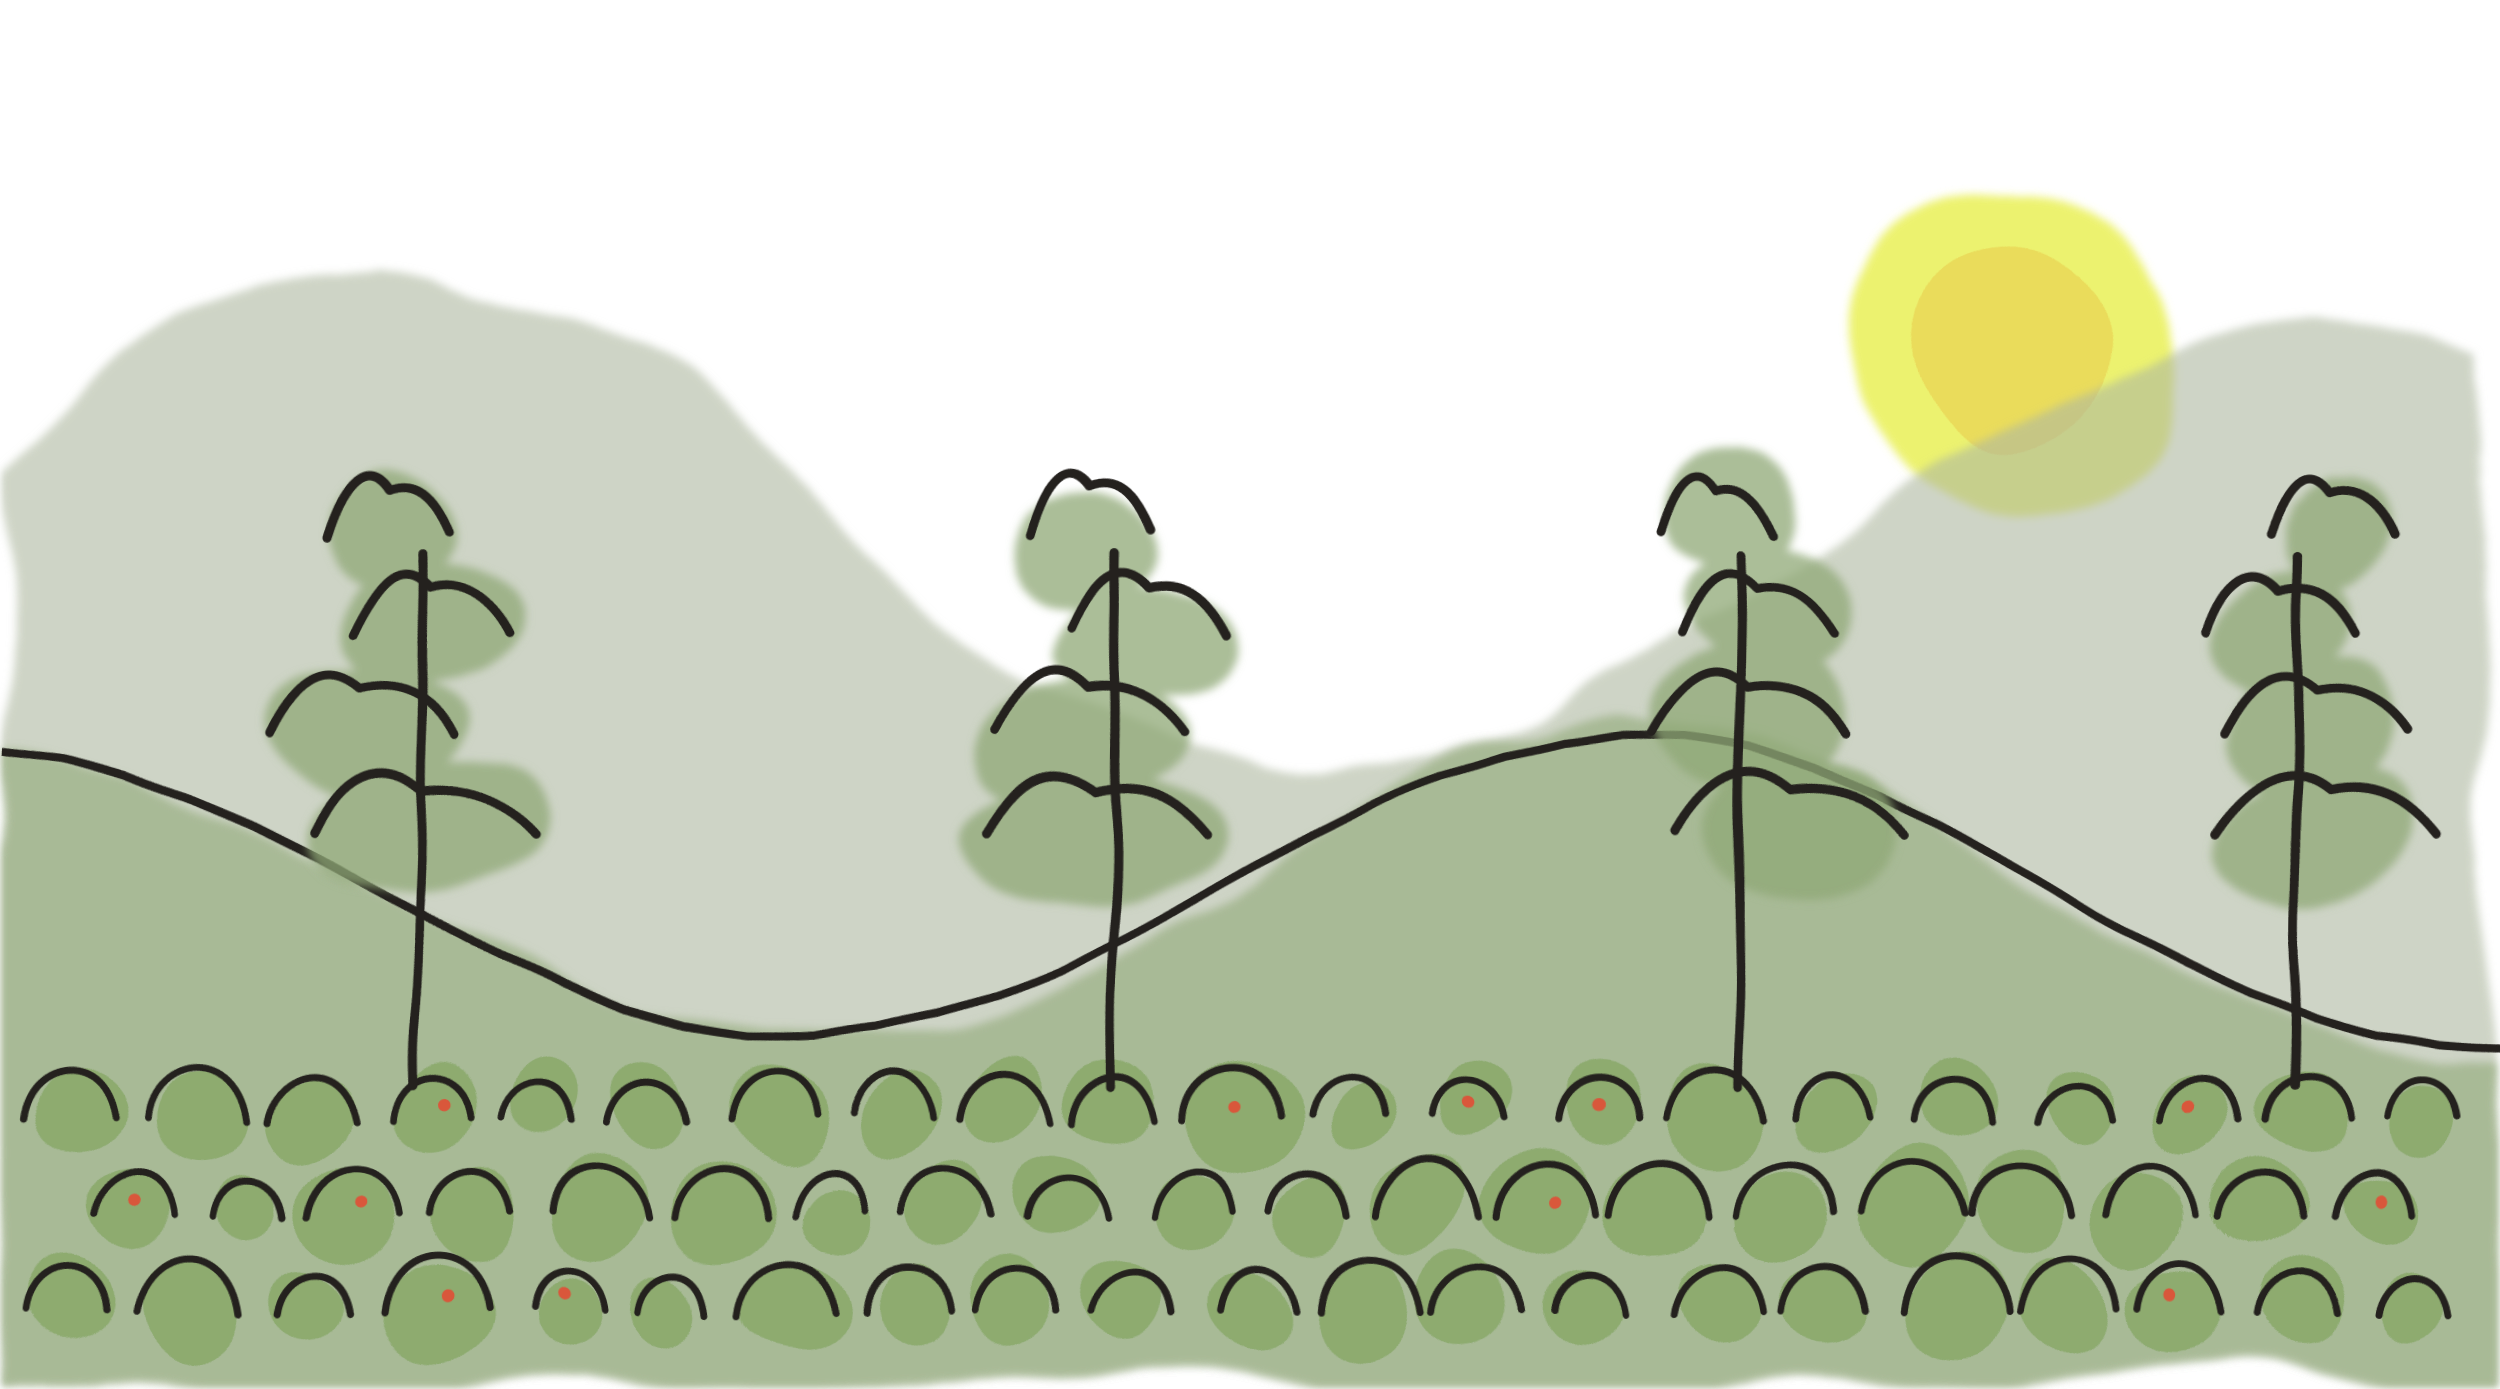
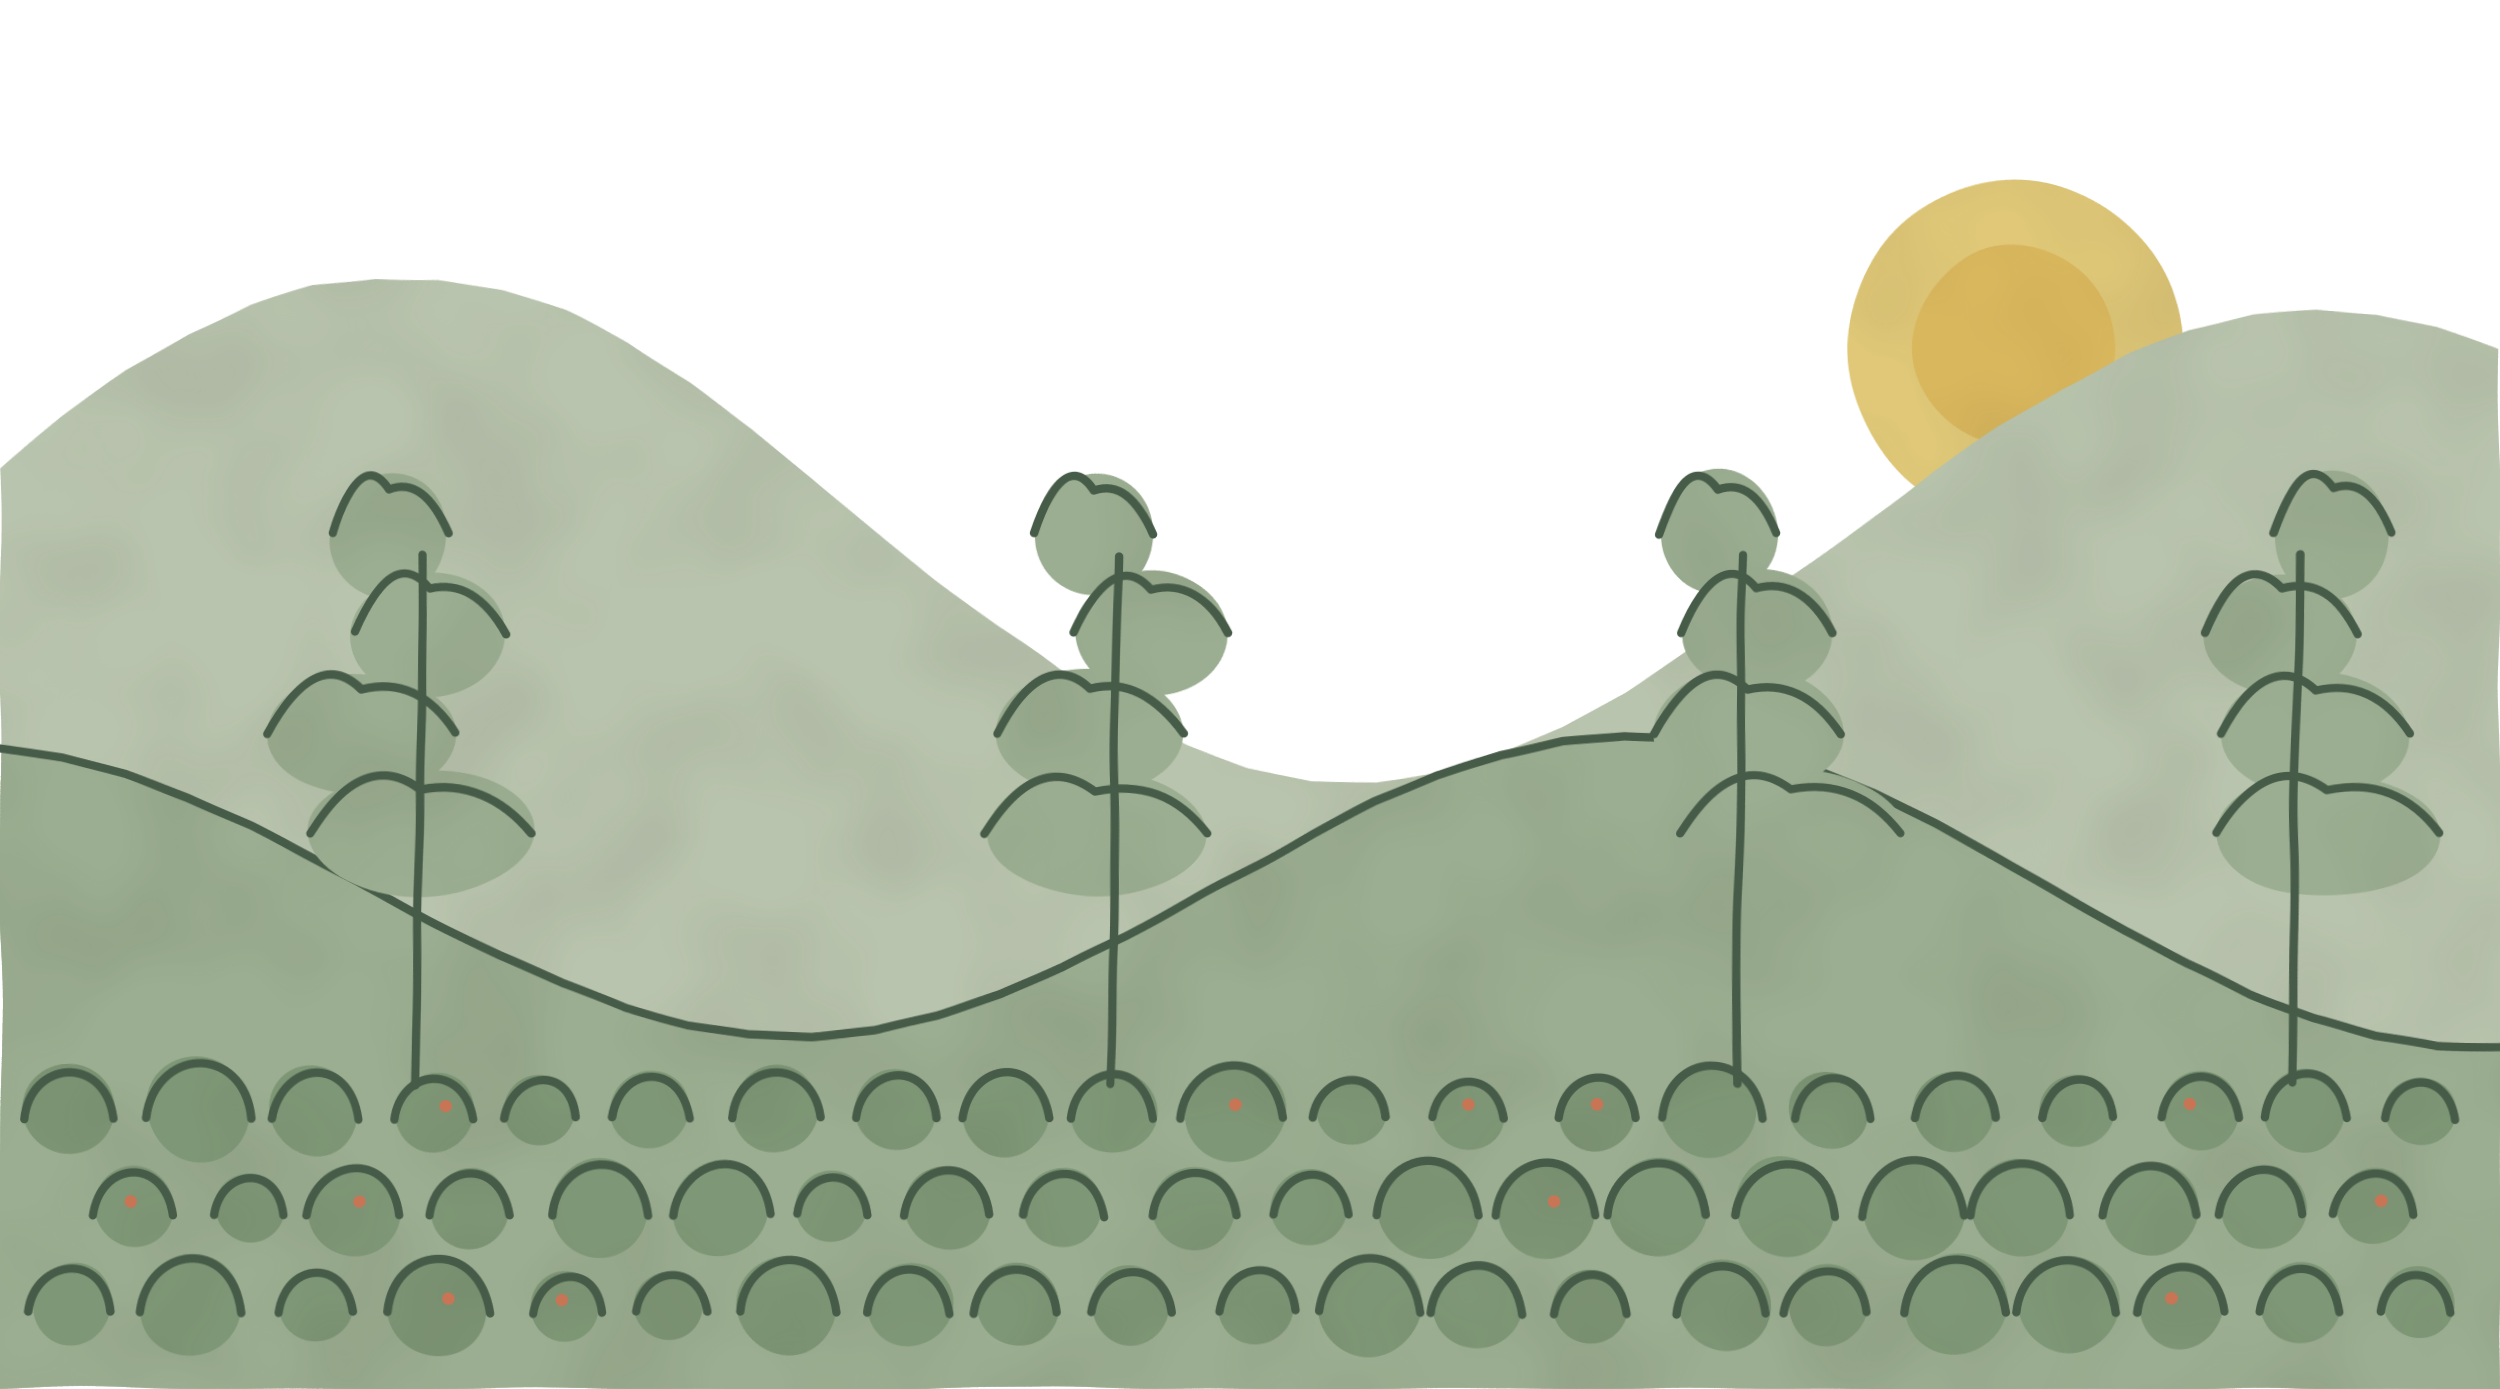
<svg xmlns="http://www.w3.org/2000/svg" viewBox="0 0 360 200" role="img" aria-label="Illustration of coorg">
  <defs>
-     <filter id="ink" x="-5%" y="-5%" width="110%" height="110%">
-       <feTurbulence type="fractalNoise" baseFrequency="0.035" numOctaves="2" seed="9" result="n" />
-       <feDisplacementMap in="SourceGraphic" in2="n" scale="2.6" xChannelSelector="R" yChannelSelector="G" />
+     <filter id="ink" x="-3%" y="-3%" width="106%" height="106%">
+       <feTurbulence type="fractalNoise" baseFrequency="0.04" numOctaves="2" seed="6" result="n" />
+       <feDisplacementMap in="SourceGraphic" in2="n" scale="1.1" xChannelSelector="R" yChannelSelector="G" />
    </filter>
-     <filter id="wash" x="-15%" y="-15%" width="130%" height="130%">
-       <feTurbulence type="fractalNoise" baseFrequency="0.018" numOctaves="3" seed="13" result="n" />
-       <feDisplacementMap in="SourceGraphic" in2="n" scale="16" xChannelSelector="R" yChannelSelector="G" result="d" />
-       <feGaussianBlur in="d" stdDeviation="0.6" />
+     <filter id="wash" x="-3%" y="-3%" width="106%" height="106%" color-interpolation-filters="sRGB">
+       <feTurbulence type="fractalNoise" baseFrequency="0.03" numOctaves="2" seed="5" result="n" />
+       <feDisplacementMap in="SourceGraphic" in2="n" scale="2.2" xChannelSelector="R" yChannelSelector="G" result="d" />
+       <feTurbulence type="fractalNoise" baseFrequency="0.05" numOctaves="2" seed="9" result="m" />
+       <feColorMatrix in="m" type="matrix" values="0 0 0 0 0.18  0 0 0 0 0.15  0 0 0 0 0.1  0.17 0 0 0 -0.065" result="mc" />
+       <feComposite in="mc" in2="d" operator="in" result="mi" />
+       <feMerge>
+         <feMergeNode in="d" />
+         <feMergeNode in="mi" />
+       </feMerge>
    </filter>
-     <filter id="wash2" x="-15%" y="-15%" width="130%" height="130%">
-       <feTurbulence type="fractalNoise" baseFrequency="0.03" numOctaves="2" seed="18" result="n" />
-       <feDisplacementMap in="SourceGraphic" in2="n" scale="9" xChannelSelector="R" yChannelSelector="G" />
+     <filter id="wash2" x="-3%" y="-3%" width="106%" height="106%" color-interpolation-filters="sRGB">
+       <feTurbulence type="fractalNoise" baseFrequency="0.03" numOctaves="2" seed="8" result="n" />
+       <feDisplacementMap in="SourceGraphic" in2="n" scale="2.2" xChannelSelector="R" yChannelSelector="G" result="d" />
+       <feTurbulence type="fractalNoise" baseFrequency="0.05" numOctaves="2" seed="12" result="m" />
+       <feColorMatrix in="m" type="matrix" values="0 0 0 0 0.18  0 0 0 0 0.15  0 0 0 0 0.1  0.17 0 0 0 -0.065" result="mc" />
+       <feComposite in="mc" in2="d" operator="in" result="mi" />
+       <feMerge>
+         <feMergeNode in="d" />
+         <feMergeNode in="mi" />
+       </feMerge>
    </filter>
  </defs>
-   <g filter="url(#wash)" opacity="0.85" fill="#E9F056">
+   <g filter="url(#wash)" opacity="1" fill="#E0C878">
    <circle cx="290" cy="50" r="24" />
  </g>
-   <g filter="url(#wash2)" opacity="0.5" fill="#E8C547">
+   <g filter="url(#wash2)" opacity="1" fill="#D9B75D">
    <circle cx="290" cy="50" r="14.4" />
  </g>
-   <g filter="url(#wash)" opacity="0.6" fill="#AEB8A0">
+   <g filter="url(#wash)" opacity="1" fill="#B9C4AE">
    <path d="M0.0,67.4 L9.0,60.3 L18.0,53.8 L27.0,48.3 L36.0,44.1 L45.0,41.2 L54.0,39.9 L63.0,40.1 L72.0,41.8 L81.0,45.0 L90.0,49.5 L99.0,55.1 L108.0,61.6 L117.0,68.7 L126.0,76.1 L135.0,83.5 L144.0,90.5 L153.0,97.0 L162.0,102.5 L171.0,107.0 L180.0,110.1 L189.0,111.9 L198.0,112.2 L207.0,111.0 L216.0,108.5 L225.0,104.7 L234.0,99.8 L243.0,94.0 L252.0,87.5 L261.0,80.8 L270.0,73.9 L279.0,67.3 L288.0,61.2 L297.0,55.8 L306.0,51.3 L315.0,48.0 L324.0,45.9 L333.0,45.1 L342.0,45.6 L351.0,47.3 L360.0,50.3 L360.0,200.0 L0.0,200.0 Z" />
  </g>
-   <g filter="url(#wash)" opacity="0.6" fill="#8FA876">
+   <g filter="url(#wash)" opacity="1" fill="#9BAE91">
    <path d="M0.0,107.8 L9.0,109.2 L18.0,111.6 L27.0,114.9 L36.0,118.9 L45.0,123.5 L54.0,128.3 L63.0,133.1 L72.0,137.7 L81.0,141.8 L90.0,145.2 L99.0,147.6 L108.0,149.0 L117.0,149.3 L126.0,148.4 L135.0,146.3 L144.0,143.3 L153.0,139.4 L162.0,134.9 L171.0,130.0 L180.0,124.9 L189.0,120.0 L198.0,115.5 L207.0,111.7 L216.0,108.7 L225.0,106.7 L234.0,105.9 L243.0,106.3 L252.0,107.9 L261.0,110.6 L270.0,114.2 L279.0,118.6 L288.0,123.5 L297.0,128.7 L306.0,133.9 L315.0,138.8 L324.0,143.1 L333.0,146.6 L342.0,149.2 L351.0,150.6 L360.0,150.7 L360.0,200.0 L0.0,200.0 Z" />
  </g>
-   <g filter="url(#ink)" fill="none" stroke="#24211E" stroke-width="1.2" stroke-linecap="round" stroke-linejoin="round">
-     <path d="M0.0,107.8 L9.0,109.2 L18.0,111.6 L27.0,114.9 L36.0,118.9 L45.0,123.5 L54.0,128.3 L63.0,133.1 L72.0,137.7 L81.0,141.8 L90.0,145.2 L99.0,147.6 L108.0,149.0 L117.0,149.3 L126.0,148.4 L135.0,146.3 L144.0,143.3 L153.0,139.4 L162.0,134.9 L171.0,130.0 L180.0,124.9 L189.0,120.0 L198.0,115.5 L207.0,111.7 L216.0,108.7 L225.0,106.7 L234.0,105.9 L243.0,106.3 L252.0,107.9 L261.0,110.6 L270.0,114.2 L279.0,118.6 L288.0,123.5 L297.0,128.7 L306.0,133.9 L315.0,138.8 L324.0,143.1 L333.0,146.6 L342.0,149.2 L351.0,150.6 L360.0,150.7" />
-   </g>
-   <g filter="url(#wash2)" opacity="0.65" fill="#7FA35B">
+   <g filter="url(#ink)" fill="none" stroke="#465C48" data-line="detail" stroke-width="1.2" stroke-linecap="round" stroke-linejoin="round">
+     <path d="M0.0,107.8 L9.0,109.2 L18.0,111.6 L27.0,114.9 L36.0,118.9 L45.0,123.5 L54.0,128.3 L63.0,133.1 L72.0,137.7 L81.0,141.8 L90.0,145.2 L99.0,147.6 L108.0,149.0 L117.0,149.3 L126.0,148.4 L135.0,146.3 L144.0,143.3 L153.0,139.4 L162.0,134.9 L171.0,130.0 L180.0,124.9 L189.0,120.0 L198.0,115.5 L207.0,111.7 L216.0,108.7 L225.0,106.7 L234.0,105.9 L243.0,106.3 L252.0,107.9 L261.0,110.6 L270.0,114.2 L279.0,118.6 L288.0,123.5 L297.0,128.7 L306.0,133.9 L315.0,138.8 L324.0,143.1 L333.0,146.6 L342.0,149.2 L351.0,150.6 L360.0,150.7" vector-effect="non-scaling-stroke" />
+   </g>
+   <g filter="url(#wash2)" opacity="1" fill="#7E9776">
    <circle cx="10.0" cy="160.0" r="6.5" />
    <circle cx="28.6" cy="160.0" r="7.5" />
    <circle cx="45.2" cy="160.0" r="6.3" />
    <circle cx="62.6" cy="160.0" r="5.7" />
    <circle cx="77.8" cy="160.0" r="5.1" />
    <circle cx="93.5" cy="160.0" r="5.6" />
    <circle cx="111.6" cy="160.0" r="6.3" />
    <circle cx="129.0" cy="160.0" r="5.8" />
    <circle cx="144.8" cy="160.0" r="6.3" />
    <circle cx="160.3" cy="160.0" r="6.1" />
    <circle cx="177.6" cy="160.0" r="7.3" />
    <circle cx="194.4" cy="160.0" r="5.1" />
    <circle cx="211.3" cy="160.0" r="5.1" />
    <circle cx="229.9" cy="160.0" r="5.6" />
    <circle cx="246.4" cy="160.0" r="7.1" />
    <circle cx="263.8" cy="160.0" r="5.5" />
    <circle cx="281.6" cy="160.0" r="5.8" />
    <circle cx="299.0" cy="160.0" r="5.2" />
    <circle cx="316.7" cy="160.0" r="5.6" />
    <circle cx="331.9" cy="160.0" r="6.0" />
    <circle cx="348.5" cy="160.0" r="5.0" />
    <circle cx="19.0" cy="174.0" r="5.8" />
    <circle cx="35.8" cy="174.0" r="5.0" />
    <circle cx="50.8" cy="174.0" r="6.7" />
    <circle cx="67.7" cy="174.0" r="5.8" />
    <circle cx="86.5" cy="174.0" r="7.0" />
    <circle cx="103.9" cy="174.0" r="6.9" />
    <circle cx="119.8" cy="174.0" r="5.1" />
    <circle cx="136.4" cy="174.0" r="6.2" />
    <circle cx="153.2" cy="174.0" r="5.8" />
    <circle cx="172.1" cy="174.0" r="6.0" />
    <circle cx="188.7" cy="174.0" r="5.4" />
    <circle cx="205.5" cy="174.0" r="7.3" />
    <circle cx="222.5" cy="174.0" r="7.2" />
    <circle cx="238.7" cy="174.0" r="7.1" />
    <circle cx="257.0" cy="174.0" r="7.1" />
    <circle cx="275.5" cy="174.0" r="7.4" />
    <circle cx="290.9" cy="174.0" r="7.1" />
    <circle cx="309.5" cy="174.0" r="6.7" />
    <circle cx="325.7" cy="174.0" r="6.2" />
    <circle cx="341.9" cy="174.0" r="5.6" />
    <circle cx="10.0" cy="188.0" r="5.9" />
    <circle cx="27.5" cy="188.0" r="7.3" />
    <circle cx="45.5" cy="188.0" r="5.3" />
    <circle cx="62.9" cy="188.0" r="7.3" />
    <circle cx="81.6" cy="188.0" r="5.0" />
    <circle cx="96.7" cy="188.0" r="5.0" />
    <circle cx="113.6" cy="188.0" r="7.1" />
    <circle cx="130.9" cy="188.0" r="5.9" />
    <circle cx="146.2" cy="188.0" r="6.0" />
    <circle cx="162.8" cy="188.0" r="5.7" />
    <circle cx="180.9" cy="188.0" r="5.4" />
    <circle cx="197.2" cy="188.0" r="7.4" />
    <circle cx="212.6" cy="188.0" r="6.5" />
    <circle cx="228.9" cy="188.0" r="5.3" />
    <circle cx="247.8" cy="188.0" r="6.5" />
    <circle cx="262.8" cy="188.0" r="5.9" />
    <circle cx="281.6" cy="188.0" r="7.4" />
    <circle cx="297.7" cy="188.0" r="7.2" />
    <circle cx="314.0" cy="188.0" r="6.2" />
    <circle cx="331.2" cy="188.0" r="5.8" />
    <circle cx="348.1" cy="188.0" r="5.1" />
  </g>
-   <g filter="url(#ink)" fill="none" stroke="#24211E" stroke-width="1.0" stroke-linecap="round" stroke-linejoin="round">
-     <path d="M3.5,161.0 c1,-8.4 11.6,-9.7 12.9,0" />
-     <path d="M21.1,161.0 c1,-9.7 13.4,-11.2 14.9,0" />
-     <path d="M38.9,161.0 c1,-8.2 11.4,-9.5 12.7,0" />
-     <path d="M56.9,161.0 c1,-7.4 10.2,-8.5 11.4,0" />
-     <circle cx="64.4" cy="159.0" r="0.9" fill="#D9573B" stroke="none" />
-     <path d="M72.7,161.0 c1,-6.6 9.1,-7.6 10.1,0" />
-     <path d="M87.9,161.0 c1,-7.3 10.1,-8.4 11.2,0" />
-     <path d="M105.3,161.0 c1,-8.2 11.4,-9.5 12.6,0" />
-     <path d="M123.1,161.0 c1,-7.6 10.5,-8.8 11.7,0" />
-     <path d="M138.5,161.0 c1,-8.2 11.3,-9.4 12.6,0" />
-     <path d="M154.2,161.0 c1,-7.9 10.9,-9.1 12.1,0" />
-     <path d="M170.3,161.0 c1,-9.5 13.1,-10.9 14.6,0" />
-     <circle cx="178.1" cy="159.0" r="0.9" fill="#D9573B" stroke="none" />
-     <path d="M189.2,161.0 c1,-6.7 9.2,-7.7 10.3,0" />
-     <path d="M206.2,161.0 c1,-6.6 9.1,-7.6 10.2,0" />
-     <circle cx="211.4" cy="159.0" r="0.9" fill="#D9573B" stroke="none" />
-     <path d="M224.3,161.0 c1,-7.2 10.0,-8.3 11.1,0" />
-     <circle cx="229.8" cy="159.0" r="0.9" fill="#D9573B" stroke="none" />
-     <path d="M239.3,161.0 c1,-9.3 12.9,-10.7 14.3,0" />
-     <path d="M258.3,161.0 c1,-7.2 9.9,-8.3 11.0,0" />
-     <path d="M275.8,161.0 c1,-7.5 10.4,-8.6 11.5,0" />
-     <path d="M293.8,161.0 c1,-6.7 9.3,-7.7 10.3,0" />
-     <path d="M311.1,161.0 c1,-7.3 10.0,-8.4 11.2,0" />
-     <circle cx="315.2" cy="159.0" r="0.9" fill="#D9573B" stroke="none" />
-     <path d="M326.0,161.0 c1,-7.8 10.8,-9.0 12.0,0" />
-     <path d="M343.5,161.0 c1,-6.5 9.1,-7.5 10.1,0" />
-     <path d="M13.2,175.0 c1,-7.6 10.5,-8.8 11.7,0" />
-     <circle cx="18.8" cy="173.0" r="0.9" fill="#D9573B" stroke="none" />
-     <path d="M30.8,175.0 c1,-6.6 9.1,-7.6 10.1,0" />
-     <path d="M44.2,175.0 c1,-8.6 12.0,-10.0 13.3,0" />
-     <circle cx="51.7" cy="173.0" r="0.9" fill="#D9573B" stroke="none" />
-     <path d="M61.9,175.0 c1,-7.5 10.4,-8.6 11.5,0" />
-     <path d="M79.5,175.0 c1,-9.1 12.6,-10.5 13.9,0" />
-     <path d="M97.0,175.0 c1,-9.0 12.4,-10.4 13.8,0" />
-     <path d="M114.7,175.0 c1,-6.6 9.2,-7.6 10.2,0" />
-     <path d="M130.2,175.0 c1,-8.1 11.2,-9.3 12.4,0" />
-     <path d="M147.4,175.0 c1,-7.5 10.4,-8.7 11.6,0" />
-     <path d="M166.1,175.0 c1,-7.7 10.7,-8.9 11.9,0" />
-     <path d="M183.3,175.0 c1,-7.0 9.7,-8.1 10.8,0" />
-     <path d="M198.2,175.0 c1,-9.5 13.1,-11.0 14.6,0" />
-     <path d="M215.3,175.0 c1,-9.4 13.0,-10.8 14.5,0" />
-     <circle cx="223.8" cy="173.0" r="0.9" fill="#D9573B" stroke="none" />
-     <path d="M231.6,175.0 c1,-9.2 12.8,-10.6 14.2,0" />
-     <path d="M249.9,175.0 c1,-9.2 12.8,-10.7 14.2,0" />
-     <path d="M268.1,175.0 c1,-9.6 13.3,-11.1 14.8,0" />
-     <path d="M283.8,175.0 c1,-9.3 12.8,-10.7 14.2,0" />
-     <path d="M302.8,175.0 c1,-8.7 12.0,-10.0 13.4,0" />
-     <path d="M319.4,175.0 c1,-8.1 11.2,-9.3 12.4,0" />
-     <path d="M336.2,175.0 c1,-7.3 10.2,-8.5 11.3,0" />
-     <circle cx="342.9" cy="173.0" r="0.9" fill="#D9573B" stroke="none" />
-     <path d="M4.1,189.0 c1,-7.7 10.6,-8.9 11.8,0" />
-     <path d="M20.1,189.0 c1,-9.5 13.2,-11.0 14.7,0" />
-     <path d="M40.2,189.0 c1,-6.9 9.5,-7.9 10.6,0" />
-     <path d="M55.6,189.0 c1,-9.5 13.2,-11.0 14.7,0" />
-     <circle cx="64.4" cy="187.0" r="0.9" fill="#D9573B" stroke="none" />
-     <path d="M76.6,189.0 c1,-6.6 9.1,-7.6 10.1,0" />
-     <circle cx="80.8" cy="187.0" r="0.9" fill="#D9573B" stroke="none" />
-     <path d="M91.7,189.0 c1,-6.5 9.1,-7.6 10.1,0" />
-     <path d="M106.5,189.0 c1,-9.2 12.7,-10.6 14.1,0" />
-     <path d="M125.0,189.0 c1,-7.7 10.6,-8.8 11.8,0" />
-     <path d="M140.3,189.0 c1,-7.8 10.7,-8.9 11.9,0" />
-     <path d="M157.2,189.0 c1,-7.4 10.2,-8.5 11.4,0" />
-     <path d="M175.5,189.0 c1,-7.1 9.8,-8.2 10.9,0" />
-     <path d="M189.8,189.0 c1,-9.6 13.3,-11.1 14.8,0" />
-     <path d="M206.1,189.0 c1,-8.4 11.7,-9.7 13.0,0" />
-     <path d="M223.7,189.0 c1,-6.8 9.5,-7.9 10.5,0" />
-     <path d="M241.3,189.0 c1,-8.4 11.7,-9.7 13.0,0" />
-     <path d="M256.9,189.0 c1,-7.6 10.6,-8.8 11.8,0" />
-     <path d="M274.2,189.0 c1,-9.6 13.3,-11.1 14.8,0" />
-     <path d="M290.5,189.0 c1,-9.3 12.9,-10.8 14.3,0" />
-     <path d="M307.8,189.0 c1,-8.0 11.1,-9.3 12.4,0" />
-     <circle cx="312.6" cy="187.0" r="0.9" fill="#D9573B" stroke="none" />
-     <path d="M325.4,189.0 c1,-7.6 10.5,-8.8 11.7,0" />
-     <path d="M343.0,189.0 c1,-6.6 9.1,-7.6 10.1,0" />
-   </g>
-   <g filter="url(#wash)" opacity="0.75" fill="#8FA876">
+   <g filter="url(#ink)" fill="none" stroke="#465C48" data-line="detail" stroke-width="1.2" stroke-linecap="round" stroke-linejoin="round">
+     <path d="M3.5,161.0 c1,-8.4 11.6,-9.7 12.9,0" vector-effect="non-scaling-stroke" />
+     <path d="M21.1,161.0 c1,-9.7 13.4,-11.2 14.9,0" vector-effect="non-scaling-stroke" />
+     <path d="M38.9,161.0 c1,-8.2 11.4,-9.5 12.7,0" vector-effect="non-scaling-stroke" />
+     <path d="M56.9,161.0 c1,-7.4 10.2,-8.5 11.4,0" vector-effect="non-scaling-stroke" />
+     <circle cx="64.4" cy="159.0" r="0.9" fill="#C87555" stroke="none" />
+     <path d="M72.7,161.0 c1,-6.6 9.1,-7.6 10.1,0" vector-effect="non-scaling-stroke" />
+     <path d="M87.9,161.0 c1,-7.3 10.1,-8.4 11.2,0" vector-effect="non-scaling-stroke" />
+     <path d="M105.3,161.0 c1,-8.2 11.4,-9.5 12.6,0" vector-effect="non-scaling-stroke" />
+     <path d="M123.1,161.0 c1,-7.6 10.5,-8.8 11.7,0" vector-effect="non-scaling-stroke" />
+     <path d="M138.5,161.0 c1,-8.2 11.3,-9.4 12.6,0" vector-effect="non-scaling-stroke" />
+     <path d="M154.2,161.0 c1,-7.9 10.9,-9.1 12.1,0" vector-effect="non-scaling-stroke" />
+     <path d="M170.3,161.0 c1,-9.5 13.1,-10.9 14.6,0" vector-effect="non-scaling-stroke" />
+     <circle cx="178.1" cy="159.0" r="0.9" fill="#C87555" stroke="none" />
+     <path d="M189.2,161.0 c1,-6.7 9.2,-7.7 10.3,0" vector-effect="non-scaling-stroke" />
+     <path d="M206.2,161.0 c1,-6.6 9.1,-7.6 10.2,0" vector-effect="non-scaling-stroke" />
+     <circle cx="211.4" cy="159.0" r="0.9" fill="#C87555" stroke="none" />
+     <path d="M224.3,161.0 c1,-7.2 10.0,-8.3 11.1,0" vector-effect="non-scaling-stroke" />
+     <circle cx="229.8" cy="159.0" r="0.9" fill="#C87555" stroke="none" />
+     <path d="M239.3,161.0 c1,-9.3 12.9,-10.7 14.3,0" vector-effect="non-scaling-stroke" />
+     <path d="M258.3,161.0 c1,-7.2 9.9,-8.3 11.0,0" vector-effect="non-scaling-stroke" />
+     <path d="M275.8,161.0 c1,-7.5 10.4,-8.6 11.5,0" vector-effect="non-scaling-stroke" />
+     <path d="M293.8,161.0 c1,-6.7 9.3,-7.7 10.3,0" vector-effect="non-scaling-stroke" />
+     <path d="M311.1,161.0 c1,-7.3 10.0,-8.4 11.2,0" vector-effect="non-scaling-stroke" />
+     <circle cx="315.2" cy="159.0" r="0.9" fill="#C87555" stroke="none" />
+     <path d="M326.0,161.0 c1,-7.8 10.8,-9.0 12.0,0" vector-effect="non-scaling-stroke" />
+     <path d="M343.5,161.0 c1,-6.5 9.1,-7.5 10.1,0" vector-effect="non-scaling-stroke" />
+     <path d="M13.2,175.0 c1,-7.6 10.5,-8.8 11.7,0" vector-effect="non-scaling-stroke" />
+     <circle cx="18.8" cy="173.0" r="0.9" fill="#C87555" stroke="none" />
+     <path d="M30.8,175.0 c1,-6.6 9.1,-7.6 10.1,0" vector-effect="non-scaling-stroke" />
+     <path d="M44.2,175.0 c1,-8.6 12.0,-10.0 13.3,0" vector-effect="non-scaling-stroke" />
+     <circle cx="51.7" cy="173.0" r="0.9" fill="#C87555" stroke="none" />
+     <path d="M61.9,175.0 c1,-7.5 10.4,-8.6 11.5,0" vector-effect="non-scaling-stroke" />
+     <path d="M79.5,175.0 c1,-9.1 12.6,-10.5 13.9,0" vector-effect="non-scaling-stroke" />
+     <path d="M97.0,175.0 c1,-9.0 12.4,-10.4 13.8,0" vector-effect="non-scaling-stroke" />
+     <path d="M114.7,175.0 c1,-6.6 9.2,-7.6 10.2,0" vector-effect="non-scaling-stroke" />
+     <path d="M130.2,175.0 c1,-8.1 11.2,-9.3 12.4,0" vector-effect="non-scaling-stroke" />
+     <path d="M147.4,175.0 c1,-7.5 10.4,-8.7 11.6,0" vector-effect="non-scaling-stroke" />
+     <path d="M166.1,175.0 c1,-7.7 10.7,-8.9 11.9,0" vector-effect="non-scaling-stroke" />
+     <path d="M183.3,175.0 c1,-7.0 9.7,-8.1 10.8,0" vector-effect="non-scaling-stroke" />
+     <path d="M198.2,175.0 c1,-9.5 13.1,-11.0 14.6,0" vector-effect="non-scaling-stroke" />
+     <path d="M215.3,175.0 c1,-9.4 13.0,-10.8 14.5,0" vector-effect="non-scaling-stroke" />
+     <circle cx="223.8" cy="173.0" r="0.9" fill="#C87555" stroke="none" />
+     <path d="M231.6,175.0 c1,-9.2 12.8,-10.6 14.2,0" vector-effect="non-scaling-stroke" />
+     <path d="M249.9,175.0 c1,-9.2 12.8,-10.7 14.2,0" vector-effect="non-scaling-stroke" />
+     <path d="M268.1,175.0 c1,-9.6 13.3,-11.1 14.8,0" vector-effect="non-scaling-stroke" />
+     <path d="M283.8,175.0 c1,-9.3 12.8,-10.7 14.2,0" vector-effect="non-scaling-stroke" />
+     <path d="M302.8,175.0 c1,-8.7 12.0,-10.0 13.4,0" vector-effect="non-scaling-stroke" />
+     <path d="M319.4,175.0 c1,-8.1 11.2,-9.3 12.4,0" vector-effect="non-scaling-stroke" />
+     <path d="M336.2,175.0 c1,-7.3 10.2,-8.5 11.3,0" vector-effect="non-scaling-stroke" />
+     <circle cx="342.9" cy="173.0" r="0.9" fill="#C87555" stroke="none" />
+     <path d="M4.1,189.0 c1,-7.7 10.6,-8.9 11.8,0" vector-effect="non-scaling-stroke" />
+     <path d="M20.1,189.0 c1,-9.5 13.2,-11.0 14.7,0" vector-effect="non-scaling-stroke" />
+     <path d="M40.2,189.0 c1,-6.9 9.5,-7.9 10.6,0" vector-effect="non-scaling-stroke" />
+     <path d="M55.6,189.0 c1,-9.5 13.2,-11.0 14.7,0" vector-effect="non-scaling-stroke" />
+     <circle cx="64.4" cy="187.0" r="0.9" fill="#C87555" stroke="none" />
+     <path d="M76.6,189.0 c1,-6.6 9.1,-7.6 10.1,0" vector-effect="non-scaling-stroke" />
+     <circle cx="80.8" cy="187.0" r="0.9" fill="#C87555" stroke="none" />
+     <path d="M91.7,189.0 c1,-6.5 9.1,-7.6 10.1,0" vector-effect="non-scaling-stroke" />
+     <path d="M106.5,189.0 c1,-9.2 12.7,-10.6 14.1,0" vector-effect="non-scaling-stroke" />
+     <path d="M125.0,189.0 c1,-7.7 10.6,-8.8 11.8,0" vector-effect="non-scaling-stroke" />
+     <path d="M140.3,189.0 c1,-7.8 10.7,-8.9 11.9,0" vector-effect="non-scaling-stroke" />
+     <path d="M157.2,189.0 c1,-7.4 10.2,-8.5 11.4,0" vector-effect="non-scaling-stroke" />
+     <path d="M175.5,189.0 c1,-7.1 9.8,-8.2 10.9,0" vector-effect="non-scaling-stroke" />
+     <path d="M189.8,189.0 c1,-9.6 13.3,-11.1 14.8,0" vector-effect="non-scaling-stroke" />
+     <path d="M206.1,189.0 c1,-8.4 11.7,-9.7 13.0,0" vector-effect="non-scaling-stroke" />
+     <path d="M223.7,189.0 c1,-6.8 9.5,-7.9 10.5,0" vector-effect="non-scaling-stroke" />
+     <path d="M241.3,189.0 c1,-8.4 11.7,-9.7 13.0,0" vector-effect="non-scaling-stroke" />
+     <path d="M256.9,189.0 c1,-7.6 10.6,-8.8 11.8,0" vector-effect="non-scaling-stroke" />
+     <path d="M274.2,189.0 c1,-9.6 13.3,-11.1 14.8,0" vector-effect="non-scaling-stroke" />
+     <path d="M290.5,189.0 c1,-9.3 12.9,-10.8 14.3,0" vector-effect="non-scaling-stroke" />
+     <path d="M307.8,189.0 c1,-8.0 11.1,-9.3 12.4,0" vector-effect="non-scaling-stroke" />
+     <circle cx="312.6" cy="187.0" r="0.9" fill="#C87555" stroke="none" />
+     <path d="M325.4,189.0 c1,-7.6 10.5,-8.8 11.7,0" vector-effect="non-scaling-stroke" />
+     <path d="M343.0,189.0 c1,-6.6 9.1,-7.6 10.1,0" vector-effect="non-scaling-stroke" />
+   </g>
+   <g filter="url(#wash)" opacity="1" fill="#9BAE91">
    <ellipse cx="60.6" cy="120.0" rx="16.0" ry="9.0" />
    <ellipse cx="52.0" cy="105.6" rx="13.5" ry="9.0" />
    <ellipse cx="62.0" cy="91.2" rx="11.0" ry="9.0" />
    <ellipse cx="56.3" cy="76.8" rx="8.5" ry="9.0" />
  </g>
-   <g filter="url(#ink)" fill="none" stroke="#24211E" stroke-width="1.3" stroke-linecap="round" stroke-linejoin="round">
-     <path d="M60.0,156.0 L61.0,80.0" />
-     <path d="M44.6,120.0 q8.0,-12.6 16.0,-6.3 q9.6,-1.8 16.0,6.3" />
-     <path d="M38.5,105.6 q6.8,-12.6 13.5,-6.3 q8.1,-1.8 13.5,6.3" />
-     <path d="M51.0,91.2 q5.5,-12.6 11.0,-6.3 q6.6,-1.8 11.0,6.3" />
-     <path d="M47.8,76.8 q4.2,-12.6 8.5,-6.3 q5.1,-1.8 8.5,6.3" />
-   </g>
-   <g filter="url(#wash)" opacity="0.75" fill="#8FA876">
+   <g filter="url(#ink)" fill="none" stroke="#465C48" data-line="detail" stroke-width="1.2" stroke-linecap="round" stroke-linejoin="round">
+     <path d="M60.0,156.0 L61.0,80.0" vector-effect="non-scaling-stroke" />
+     <path d="M44.6,120.0 q8.0,-12.6 16.0,-6.3 q9.6,-1.8 16.0,6.3" vector-effect="non-scaling-stroke" />
+     <path d="M38.5,105.6 q6.8,-12.6 13.5,-6.3 q8.1,-1.8 13.5,6.3" vector-effect="non-scaling-stroke" />
+     <path d="M51.0,91.2 q5.5,-12.6 11.0,-6.3 q6.6,-1.8 11.0,6.3" vector-effect="non-scaling-stroke" />
+     <path d="M47.8,76.8 q4.2,-12.6 8.5,-6.3 q5.1,-1.8 8.5,6.3" vector-effect="non-scaling-stroke" />
+   </g>
+   <g filter="url(#wash)" opacity="1" fill="#9BAE91">
    <ellipse cx="157.8" cy="120.0" rx="16.0" ry="9.0" />
    <ellipse cx="157.0" cy="105.6" rx="13.5" ry="9.0" />
    <ellipse cx="165.7" cy="91.2" rx="11.0" ry="9.0" />
    <ellipse cx="157.4" cy="76.8" rx="8.5" ry="9.0" />
  </g>
-   <g filter="url(#ink)" fill="none" stroke="#24211E" stroke-width="1.3" stroke-linecap="round" stroke-linejoin="round">
-     <path d="M160.0,156.0 L161.0,80.0" />
-     <path d="M141.8,120.0 q8.0,-12.6 16.0,-6.3 q9.6,-1.8 16.0,6.3" />
-     <path d="M143.5,105.6 q6.8,-12.6 13.5,-6.3 q8.1,-1.8 13.5,6.3" />
-     <path d="M154.7,91.2 q5.5,-12.6 11.0,-6.3 q6.6,-1.8 11.0,6.3" />
-     <path d="M148.9,76.8 q4.2,-12.6 8.5,-6.3 q5.1,-1.8 8.5,6.3" />
-   </g>
-   <g filter="url(#wash)" opacity="0.75" fill="#8FA876">
+   <g filter="url(#ink)" fill="none" stroke="#465C48" data-line="detail" stroke-width="1.2" stroke-linecap="round" stroke-linejoin="round">
+     <path d="M160.0,156.0 L161.0,80.0" vector-effect="non-scaling-stroke" />
+     <path d="M141.8,120.0 q8.0,-12.6 16.0,-6.3 q9.6,-1.8 16.0,6.3" vector-effect="non-scaling-stroke" />
+     <path d="M143.5,105.6 q6.8,-12.6 13.5,-6.3 q8.1,-1.8 13.5,6.3" vector-effect="non-scaling-stroke" />
+     <path d="M154.7,91.2 q5.5,-12.6 11.0,-6.3 q6.6,-1.8 11.0,6.3" vector-effect="non-scaling-stroke" />
+     <path d="M148.9,76.8 q4.2,-12.6 8.5,-6.3 q5.1,-1.8 8.5,6.3" vector-effect="non-scaling-stroke" />
+   </g>
+   <g filter="url(#wash)" opacity="1" fill="#9BAE91">
    <ellipse cx="257.8" cy="120.0" rx="16.0" ry="9.0" />
    <ellipse cx="251.7" cy="105.6" rx="13.5" ry="9.0" />
    <ellipse cx="253.1" cy="91.2" rx="11.0" ry="9.0" />
    <ellipse cx="247.4" cy="76.8" rx="8.5" ry="9.0" />
  </g>
-   <g filter="url(#ink)" fill="none" stroke="#24211E" stroke-width="1.3" stroke-linecap="round" stroke-linejoin="round">
-     <path d="M250.0,156.0 L251.0,80.0" />
-     <path d="M241.8,120.0 q8.0,-12.6 16.0,-6.3 q9.6,-1.8 16.0,6.3" />
-     <path d="M238.2,105.6 q6.8,-12.6 13.5,-6.3 q8.1,-1.8 13.5,6.3" />
-     <path d="M242.1,91.2 q5.5,-12.6 11.0,-6.3 q6.6,-1.8 11.0,6.3" />
-     <path d="M238.9,76.8 q4.2,-12.6 8.5,-6.3 q5.1,-1.8 8.5,6.3" />
-   </g>
-   <g filter="url(#wash)" opacity="0.75" fill="#8FA876">
+   <g filter="url(#ink)" fill="none" stroke="#465C48" data-line="detail" stroke-width="1.2" stroke-linecap="round" stroke-linejoin="round">
+     <path d="M250.0,156.0 L251.0,80.0" vector-effect="non-scaling-stroke" />
+     <path d="M241.8,120.0 q8.0,-12.6 16.0,-6.3 q9.6,-1.8 16.0,6.3" vector-effect="non-scaling-stroke" />
+     <path d="M238.2,105.6 q6.8,-12.6 13.5,-6.3 q8.1,-1.8 13.5,6.3" vector-effect="non-scaling-stroke" />
+     <path d="M242.1,91.2 q5.5,-12.6 11.0,-6.3 q6.6,-1.8 11.0,6.3" vector-effect="non-scaling-stroke" />
+     <path d="M238.9,76.8 q4.2,-12.6 8.5,-6.3 q5.1,-1.8 8.5,6.3" vector-effect="non-scaling-stroke" />
+   </g>
+   <g filter="url(#wash)" opacity="1" fill="#9BAE91">
    <ellipse cx="335.2" cy="120.0" rx="16.0" ry="9.0" />
    <ellipse cx="333.4" cy="105.6" rx="13.5" ry="9.0" />
    <ellipse cx="328.4" cy="91.2" rx="11.0" ry="9.0" />
    <ellipse cx="335.8" cy="76.8" rx="8.5" ry="9.0" />
  </g>
-   <g filter="url(#ink)" fill="none" stroke="#24211E" stroke-width="1.3" stroke-linecap="round" stroke-linejoin="round">
-     <path d="M330.0,156.0 L331.0,80.0" />
-     <path d="M319.2,120.0 q8.0,-12.6 16.0,-6.3 q9.6,-1.8 16.0,6.3" />
-     <path d="M319.9,105.6 q6.8,-12.6 13.5,-6.3 q8.1,-1.8 13.5,6.3" />
-     <path d="M317.4,91.2 q5.5,-12.6 11.0,-6.3 q6.6,-1.8 11.0,6.3" />
-     <path d="M327.3,76.8 q4.2,-12.6 8.5,-6.3 q5.1,-1.8 8.5,6.3" />
+   <g filter="url(#ink)" fill="none" stroke="#465C48" data-line="detail" stroke-width="1.2" stroke-linecap="round" stroke-linejoin="round">
+     <path d="M330.0,156.0 L331.0,80.0" vector-effect="non-scaling-stroke" />
+     <path d="M319.2,120.0 q8.0,-12.6 16.0,-6.3 q9.6,-1.8 16.0,6.3" vector-effect="non-scaling-stroke" />
+     <path d="M319.9,105.6 q6.8,-12.6 13.5,-6.3 q8.1,-1.8 13.5,6.3" vector-effect="non-scaling-stroke" />
+     <path d="M317.4,91.2 q5.5,-12.6 11.0,-6.3 q6.6,-1.8 11.0,6.3" vector-effect="non-scaling-stroke" />
+     <path d="M327.3,76.8 q4.2,-12.6 8.5,-6.3 q5.1,-1.8 8.5,6.3" vector-effect="non-scaling-stroke" />
  </g>
</svg>
